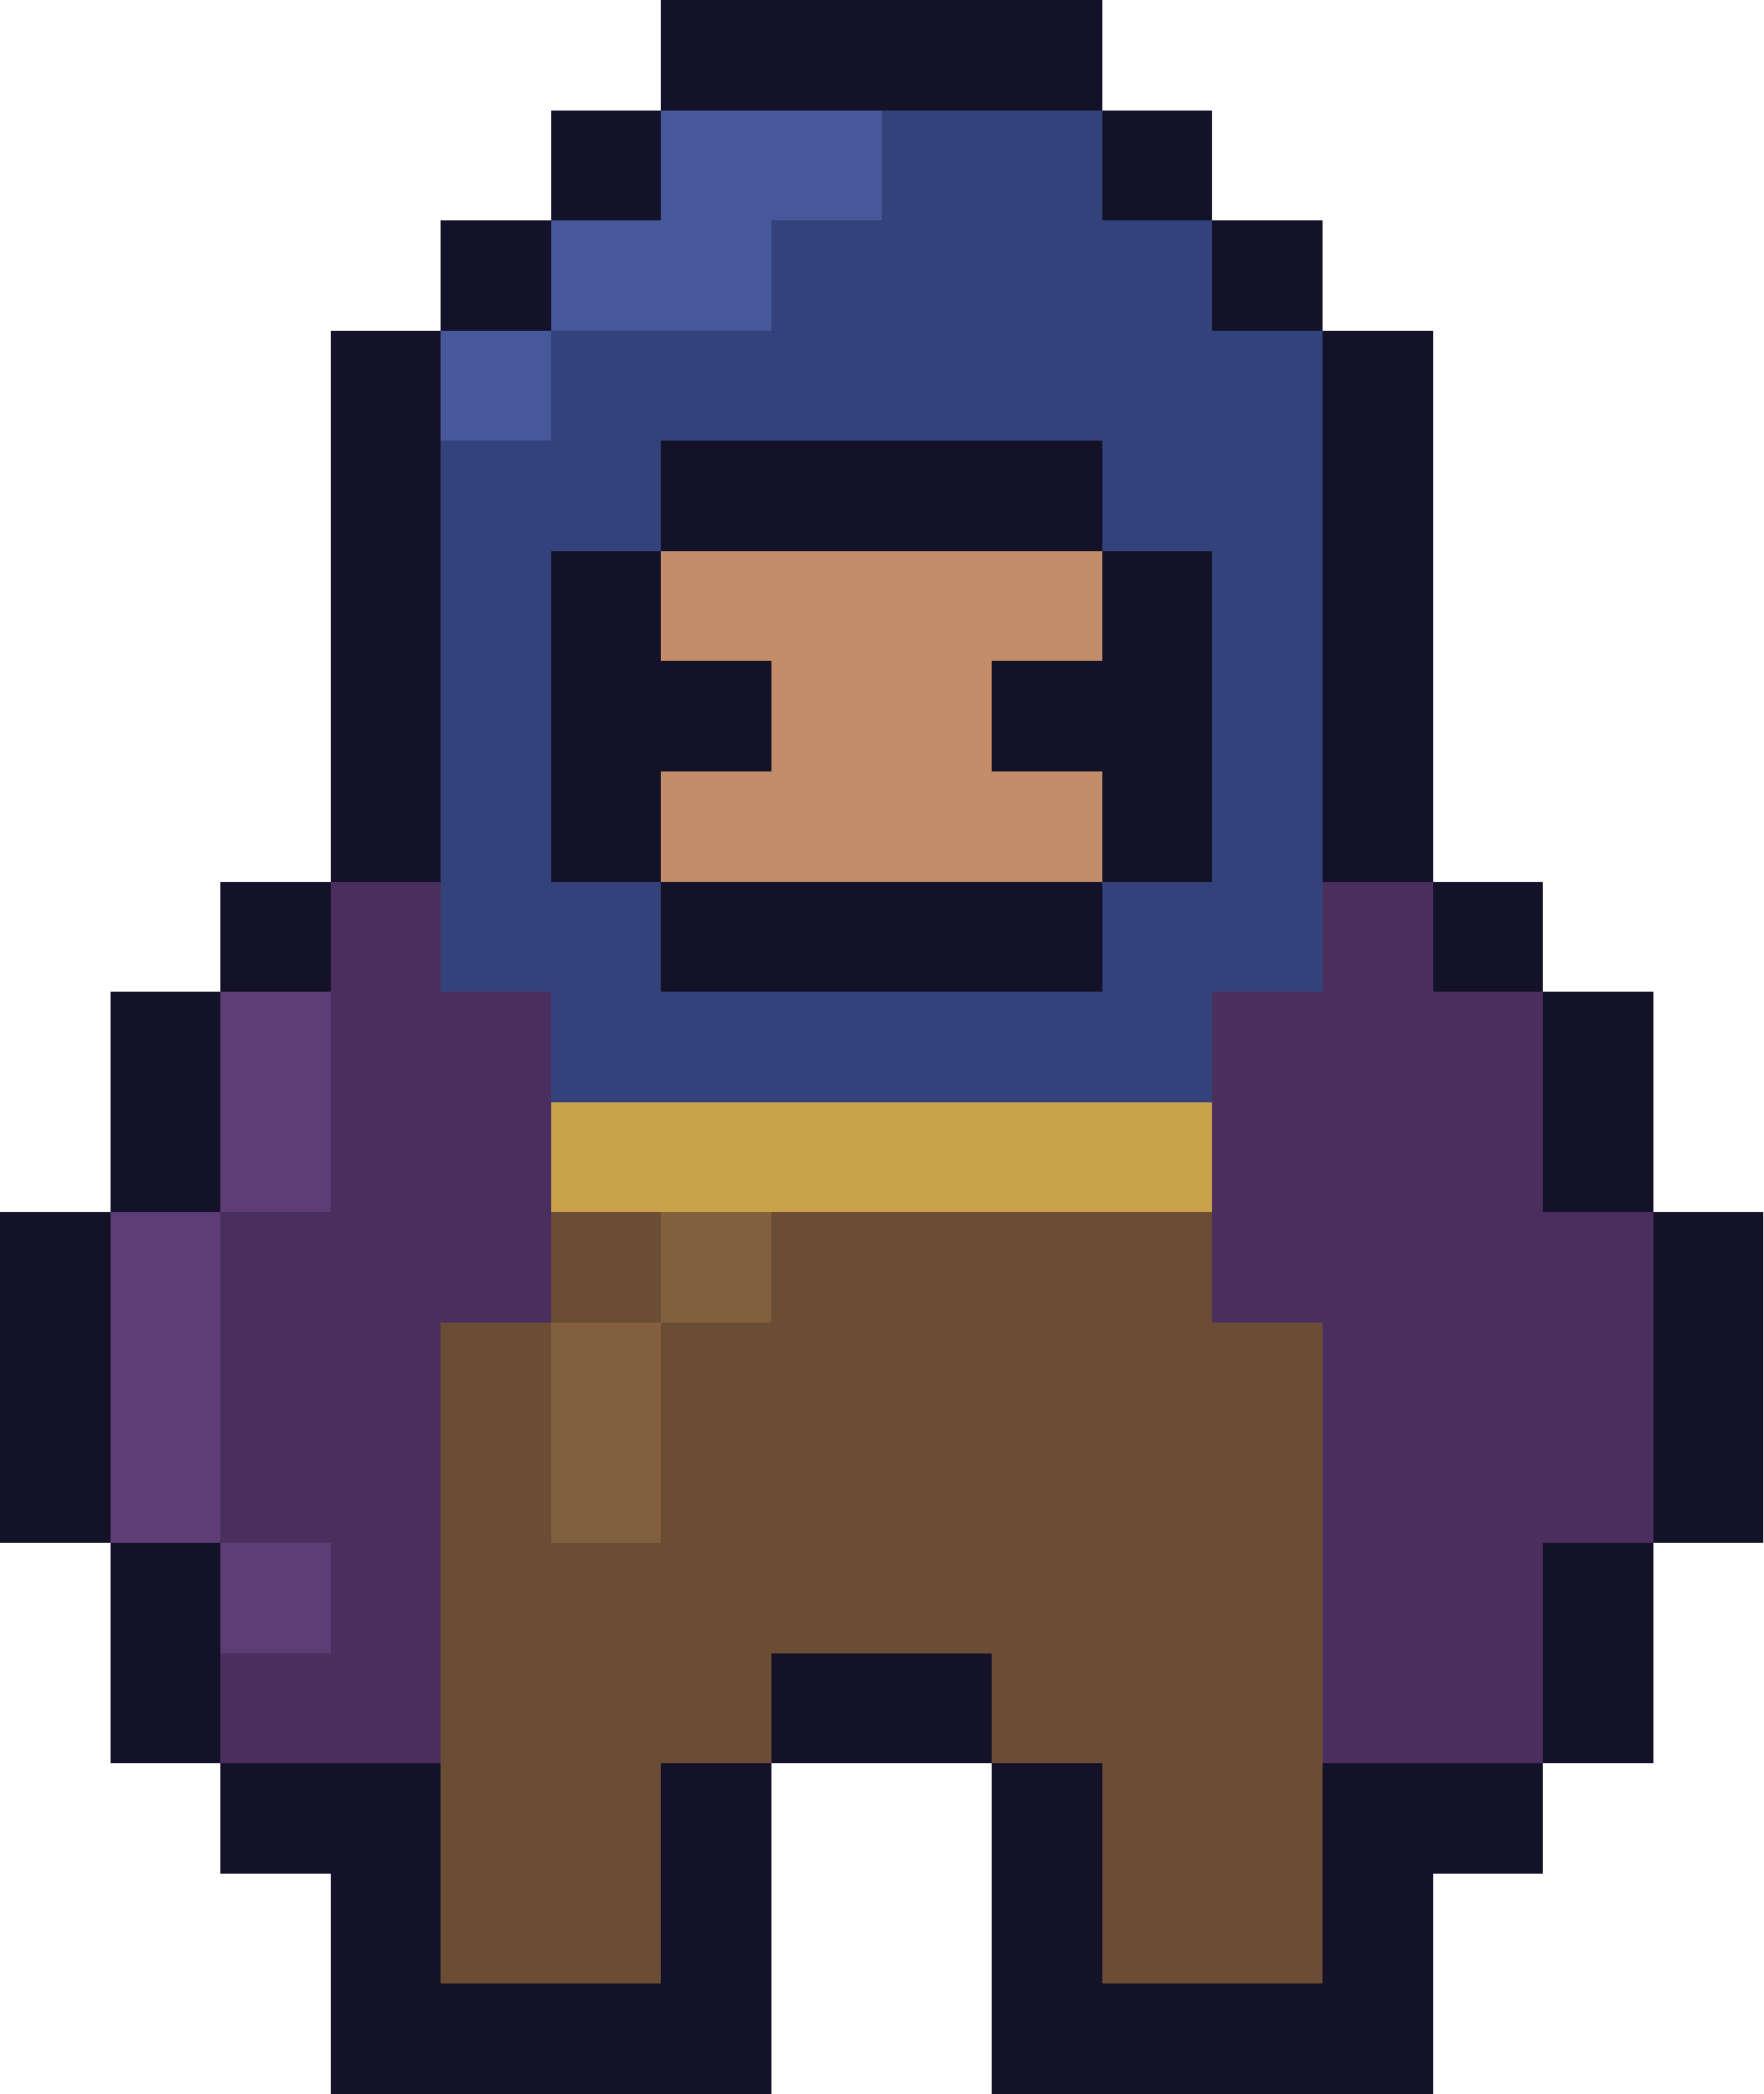
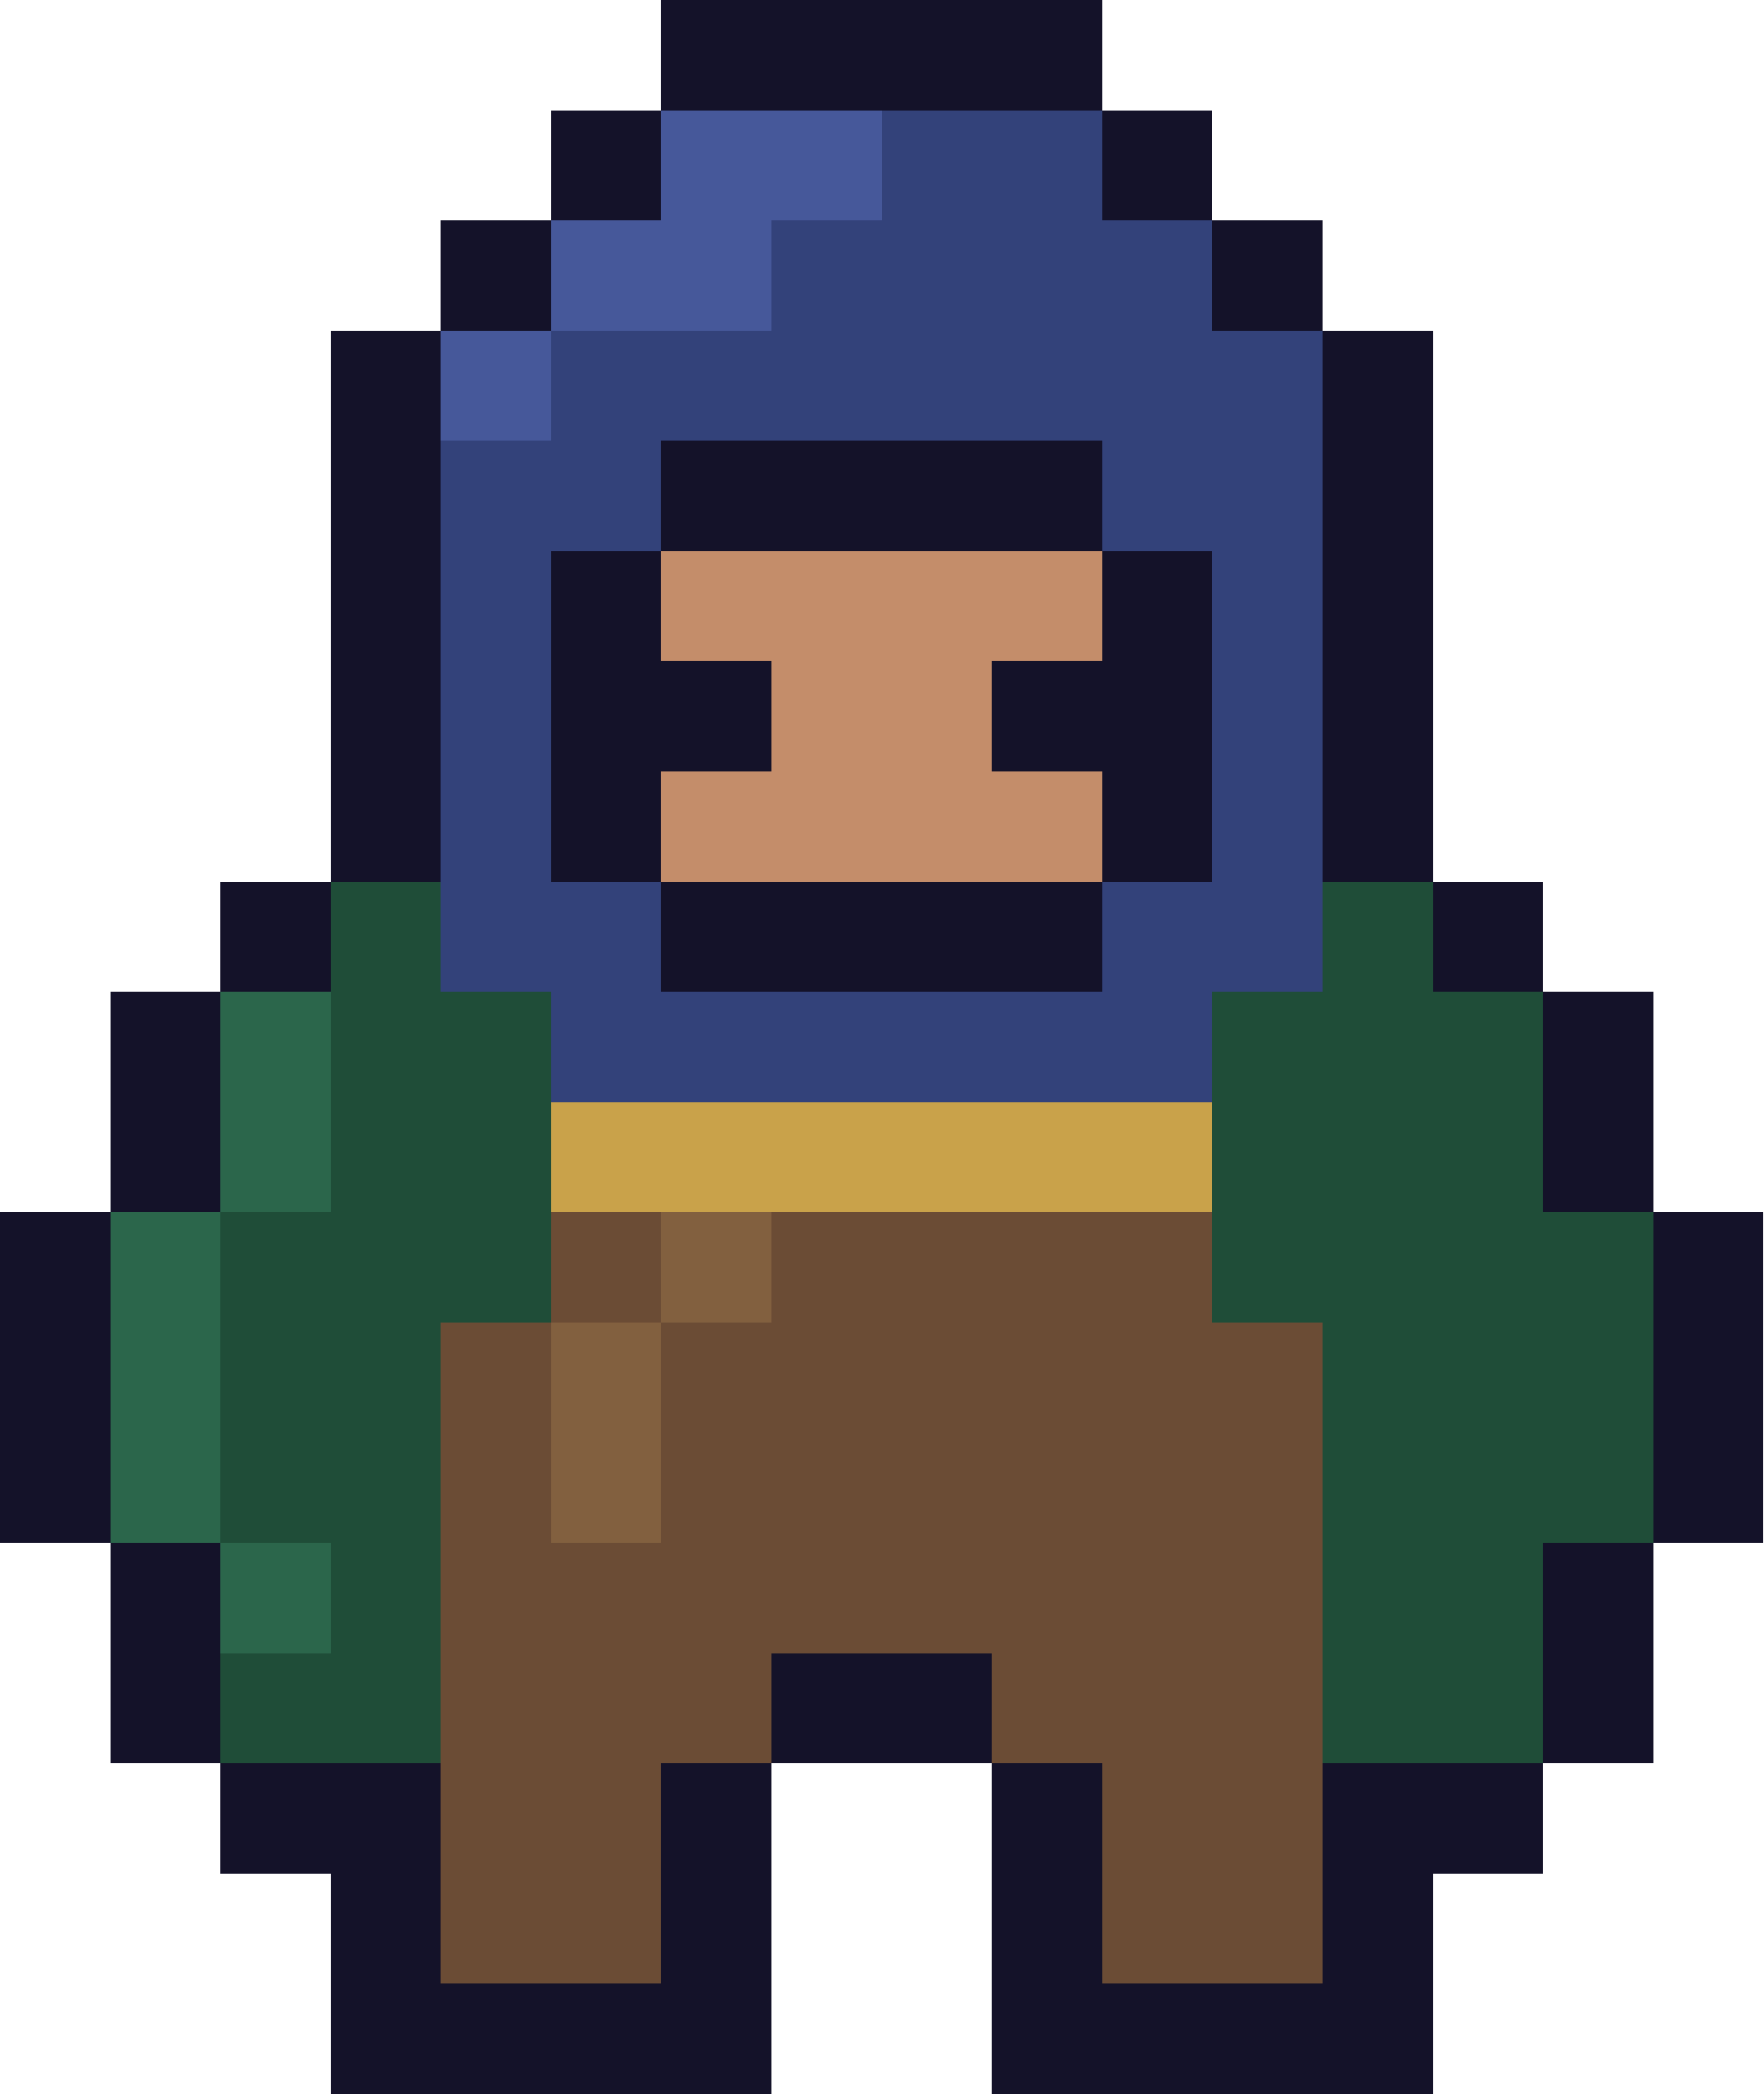
<svg xmlns="http://www.w3.org/2000/svg" viewBox="0 0 16 19" width="16" height="19" shape-rendering="crispEdges">
  <rect x="6" y="0" width="4" height="1" fill="#141229" />
  <rect x="5" y="1" width="1" height="1" fill="#141229" />
  <rect x="6" y="1" width="2" height="1" fill="#46589a" />
  <rect x="8" y="1" width="2" height="1" fill="#33427a" />
  <rect x="10" y="1" width="1" height="1" fill="#141229" />
  <rect x="4" y="2" width="1" height="1" fill="#141229" />
  <rect x="5" y="2" width="2" height="1" fill="#46589a" />
  <rect x="7" y="2" width="4" height="1" fill="#33427a" />
  <rect x="11" y="2" width="1" height="1" fill="#141229" />
  <rect x="3" y="3" width="1" height="1" fill="#141229" />
  <rect x="4" y="3" width="1" height="1" fill="#46589a" />
  <rect x="5" y="3" width="7" height="1" fill="#33427a" />
  <rect x="12" y="3" width="1" height="1" fill="#141229" />
  <rect x="3" y="4" width="1" height="1" fill="#141229" />
  <rect x="4" y="4" width="2" height="1" fill="#33427a" />
  <rect x="6" y="4" width="4" height="1" fill="#141229" />
  <rect x="10" y="4" width="2" height="1" fill="#33427a" />
  <rect x="12" y="4" width="1" height="1" fill="#141229" />
  <rect x="3" y="5" width="1" height="1" fill="#141229" />
  <rect x="4" y="5" width="1" height="1" fill="#33427a" />
  <rect x="5" y="5" width="1" height="1" fill="#141229" />
  <rect x="6" y="5" width="4" height="1" fill="#c48d6a" />
  <rect x="10" y="5" width="1" height="1" fill="#141229" />
  <rect x="11" y="5" width="1" height="1" fill="#33427a" />
  <rect x="12" y="5" width="1" height="1" fill="#141229" />
  <rect x="3" y="6" width="1" height="1" fill="#141229" />
  <rect x="4" y="6" width="1" height="1" fill="#33427a" />
  <rect x="5" y="6" width="1" height="1" fill="#141229" />
  <rect x="6" y="6" width="1" height="1" fill="#141229" />
  <rect x="7" y="6" width="2" height="1" fill="#c48d6a" />
  <rect x="9" y="6" width="1" height="1" fill="#141229" />
  <rect x="10" y="6" width="1" height="1" fill="#141229" />
  <rect x="11" y="6" width="1" height="1" fill="#33427a" />
  <rect x="12" y="6" width="1" height="1" fill="#141229" />
  <rect x="3" y="7" width="1" height="1" fill="#141229" />
  <rect x="4" y="7" width="1" height="1" fill="#33427a" />
  <rect x="5" y="7" width="1" height="1" fill="#141229" />
  <rect x="6" y="7" width="4" height="1" fill="#c48d6a" />
  <rect x="10" y="7" width="1" height="1" fill="#141229" />
  <rect x="11" y="7" width="1" height="1" fill="#33427a" />
  <rect x="12" y="7" width="1" height="1" fill="#141229" />
  <rect x="2" y="8" width="1" height="1" fill="#141229" />
-   <rect x="3" y="8" width="1" height="1" fill="#4a2f5e" />
+   <rect x="3" y="8" width="1" height="1" fill="#1f4d38" />
  <rect x="4" y="8" width="2" height="1" fill="#33427a" />
  <rect x="6" y="8" width="4" height="1" fill="#141229" />
  <rect x="10" y="8" width="2" height="1" fill="#33427a" />
-   <rect x="12" y="8" width="1" height="1" fill="#4a2f5e" />
+   <rect x="12" y="8" width="1" height="1" fill="#1f4d38" />
  <rect x="13" y="8" width="1" height="1" fill="#141229" />
  <rect x="1" y="9" width="1" height="1" fill="#141229" />
-   <rect x="2" y="9" width="1" height="1" fill="#5e3d75" />
-   <rect x="3" y="9" width="2" height="1" fill="#4a2f5e" />
+   <rect x="2" y="9" width="1" height="1" fill="#2b664b" />
+   <rect x="3" y="9" width="2" height="1" fill="#1f4d38" />
  <rect x="5" y="9" width="6" height="1" fill="#33427a" />
-   <rect x="11" y="9" width="3" height="1" fill="#4a2f5e" />
+   <rect x="11" y="9" width="3" height="1" fill="#1f4d38" />
  <rect x="14" y="9" width="1" height="1" fill="#141229" />
  <rect x="1" y="10" width="1" height="1" fill="#141229" />
-   <rect x="2" y="10" width="1" height="1" fill="#5e3d75" />
-   <rect x="3" y="10" width="2" height="1" fill="#4a2f5e" />
+   <rect x="2" y="10" width="1" height="1" fill="#2b664b" />
+   <rect x="3" y="10" width="2" height="1" fill="#1f4d38" />
  <rect x="5" y="10" width="6" height="1" fill="#c9a24a" />
-   <rect x="11" y="10" width="3" height="1" fill="#4a2f5e" />
+   <rect x="11" y="10" width="3" height="1" fill="#1f4d38" />
  <rect x="14" y="10" width="1" height="1" fill="#141229" />
  <rect x="0" y="11" width="1" height="1" fill="#141229" />
-   <rect x="1" y="11" width="1" height="1" fill="#5e3d75" />
-   <rect x="2" y="11" width="3" height="1" fill="#4a2f5e" />
+   <rect x="1" y="11" width="1" height="1" fill="#2b664b" />
+   <rect x="2" y="11" width="3" height="1" fill="#1f4d38" />
  <rect x="5" y="11" width="1" height="1" fill="#6b4c35" />
  <rect x="6" y="11" width="1" height="1" fill="#82603f" />
  <rect x="7" y="11" width="4" height="1" fill="#6b4c35" />
-   <rect x="11" y="11" width="4" height="1" fill="#4a2f5e" />
+   <rect x="11" y="11" width="4" height="1" fill="#1f4d38" />
  <rect x="15" y="11" width="1" height="1" fill="#141229" />
  <rect x="0" y="12" width="1" height="1" fill="#141229" />
-   <rect x="1" y="12" width="1" height="1" fill="#5e3d75" />
-   <rect x="2" y="12" width="2" height="1" fill="#4a2f5e" />
+   <rect x="1" y="12" width="1" height="1" fill="#2b664b" />
+   <rect x="2" y="12" width="2" height="1" fill="#1f4d38" />
  <rect x="4" y="12" width="1" height="1" fill="#6b4c35" />
  <rect x="5" y="12" width="1" height="1" fill="#82603f" />
  <rect x="6" y="12" width="6" height="1" fill="#6b4c35" />
-   <rect x="12" y="12" width="3" height="1" fill="#4a2f5e" />
+   <rect x="12" y="12" width="3" height="1" fill="#1f4d38" />
  <rect x="15" y="12" width="1" height="1" fill="#141229" />
  <rect x="0" y="13" width="1" height="1" fill="#141229" />
-   <rect x="1" y="13" width="1" height="1" fill="#5e3d75" />
-   <rect x="2" y="13" width="2" height="1" fill="#4a2f5e" />
+   <rect x="1" y="13" width="1" height="1" fill="#2b664b" />
+   <rect x="2" y="13" width="2" height="1" fill="#1f4d38" />
  <rect x="4" y="13" width="1" height="1" fill="#6b4c35" />
  <rect x="5" y="13" width="1" height="1" fill="#82603f" />
  <rect x="6" y="13" width="6" height="1" fill="#6b4c35" />
-   <rect x="12" y="13" width="3" height="1" fill="#4a2f5e" />
+   <rect x="12" y="13" width="3" height="1" fill="#1f4d38" />
  <rect x="15" y="13" width="1" height="1" fill="#141229" />
  <rect x="1" y="14" width="1" height="1" fill="#141229" />
-   <rect x="2" y="14" width="1" height="1" fill="#5e3d75" />
-   <rect x="3" y="14" width="1" height="1" fill="#4a2f5e" />
+   <rect x="2" y="14" width="1" height="1" fill="#2b664b" />
+   <rect x="3" y="14" width="1" height="1" fill="#1f4d38" />
  <rect x="4" y="14" width="8" height="1" fill="#6b4c35" />
-   <rect x="12" y="14" width="2" height="1" fill="#4a2f5e" />
+   <rect x="12" y="14" width="2" height="1" fill="#1f4d38" />
  <rect x="14" y="14" width="1" height="1" fill="#141229" />
  <rect x="1" y="15" width="1" height="1" fill="#141229" />
-   <rect x="2" y="15" width="2" height="1" fill="#4a2f5e" />
+   <rect x="2" y="15" width="2" height="1" fill="#1f4d38" />
  <rect x="4" y="15" width="3" height="1" fill="#6b4c35" />
  <rect x="7" y="15" width="2" height="1" fill="#141229" />
  <rect x="9" y="15" width="3" height="1" fill="#6b4c35" />
-   <rect x="12" y="15" width="2" height="1" fill="#4a2f5e" />
+   <rect x="12" y="15" width="2" height="1" fill="#1f4d38" />
  <rect x="14" y="15" width="1" height="1" fill="#141229" />
  <rect x="2" y="16" width="2" height="1" fill="#141229" />
  <rect x="4" y="16" width="2" height="1" fill="#6b4c35" />
  <rect x="6" y="16" width="1" height="1" fill="#141229" />
  <rect x="9" y="16" width="1" height="1" fill="#141229" />
  <rect x="10" y="16" width="2" height="1" fill="#6b4c35" />
  <rect x="12" y="16" width="2" height="1" fill="#141229" />
  <rect x="3" y="17" width="1" height="1" fill="#141229" />
  <rect x="4" y="17" width="2" height="1" fill="#6b4c35" />
  <rect x="6" y="17" width="1" height="1" fill="#141229" />
  <rect x="9" y="17" width="1" height="1" fill="#141229" />
  <rect x="10" y="17" width="2" height="1" fill="#6b4c35" />
  <rect x="12" y="17" width="1" height="1" fill="#141229" />
  <rect x="3" y="18" width="4" height="1" fill="#141229" />
  <rect x="9" y="18" width="4" height="1" fill="#141229" />
</svg>
